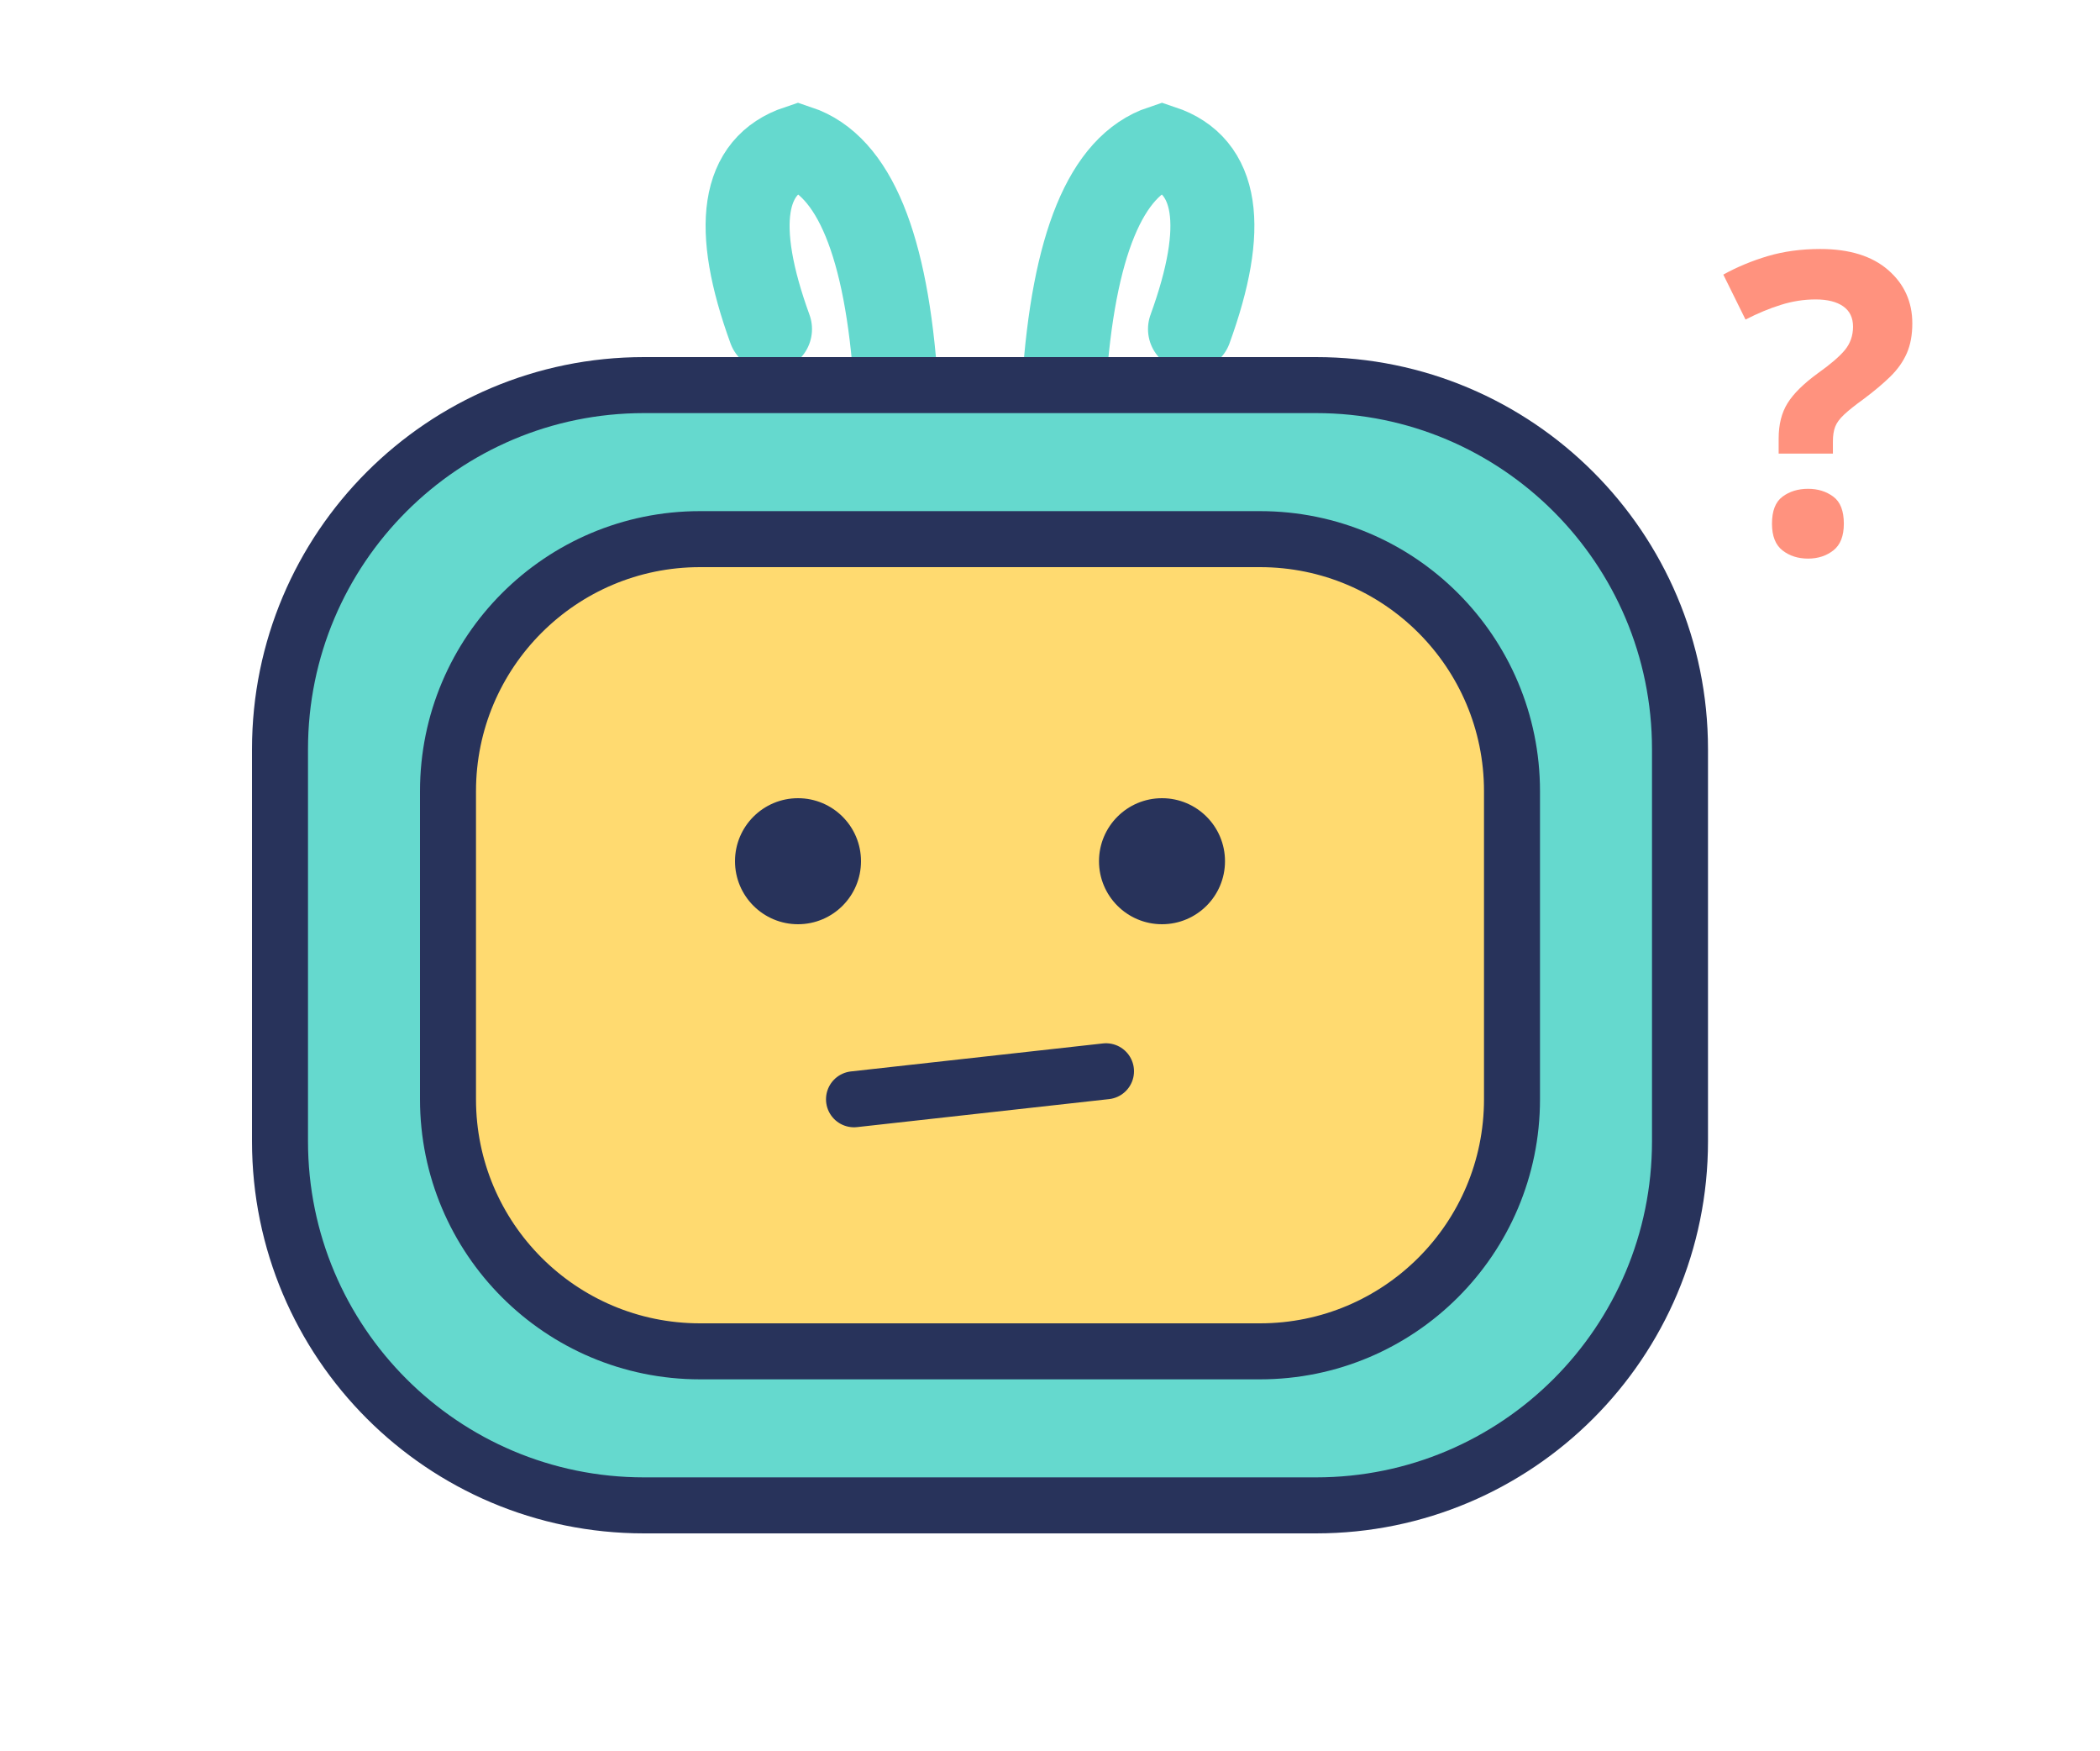
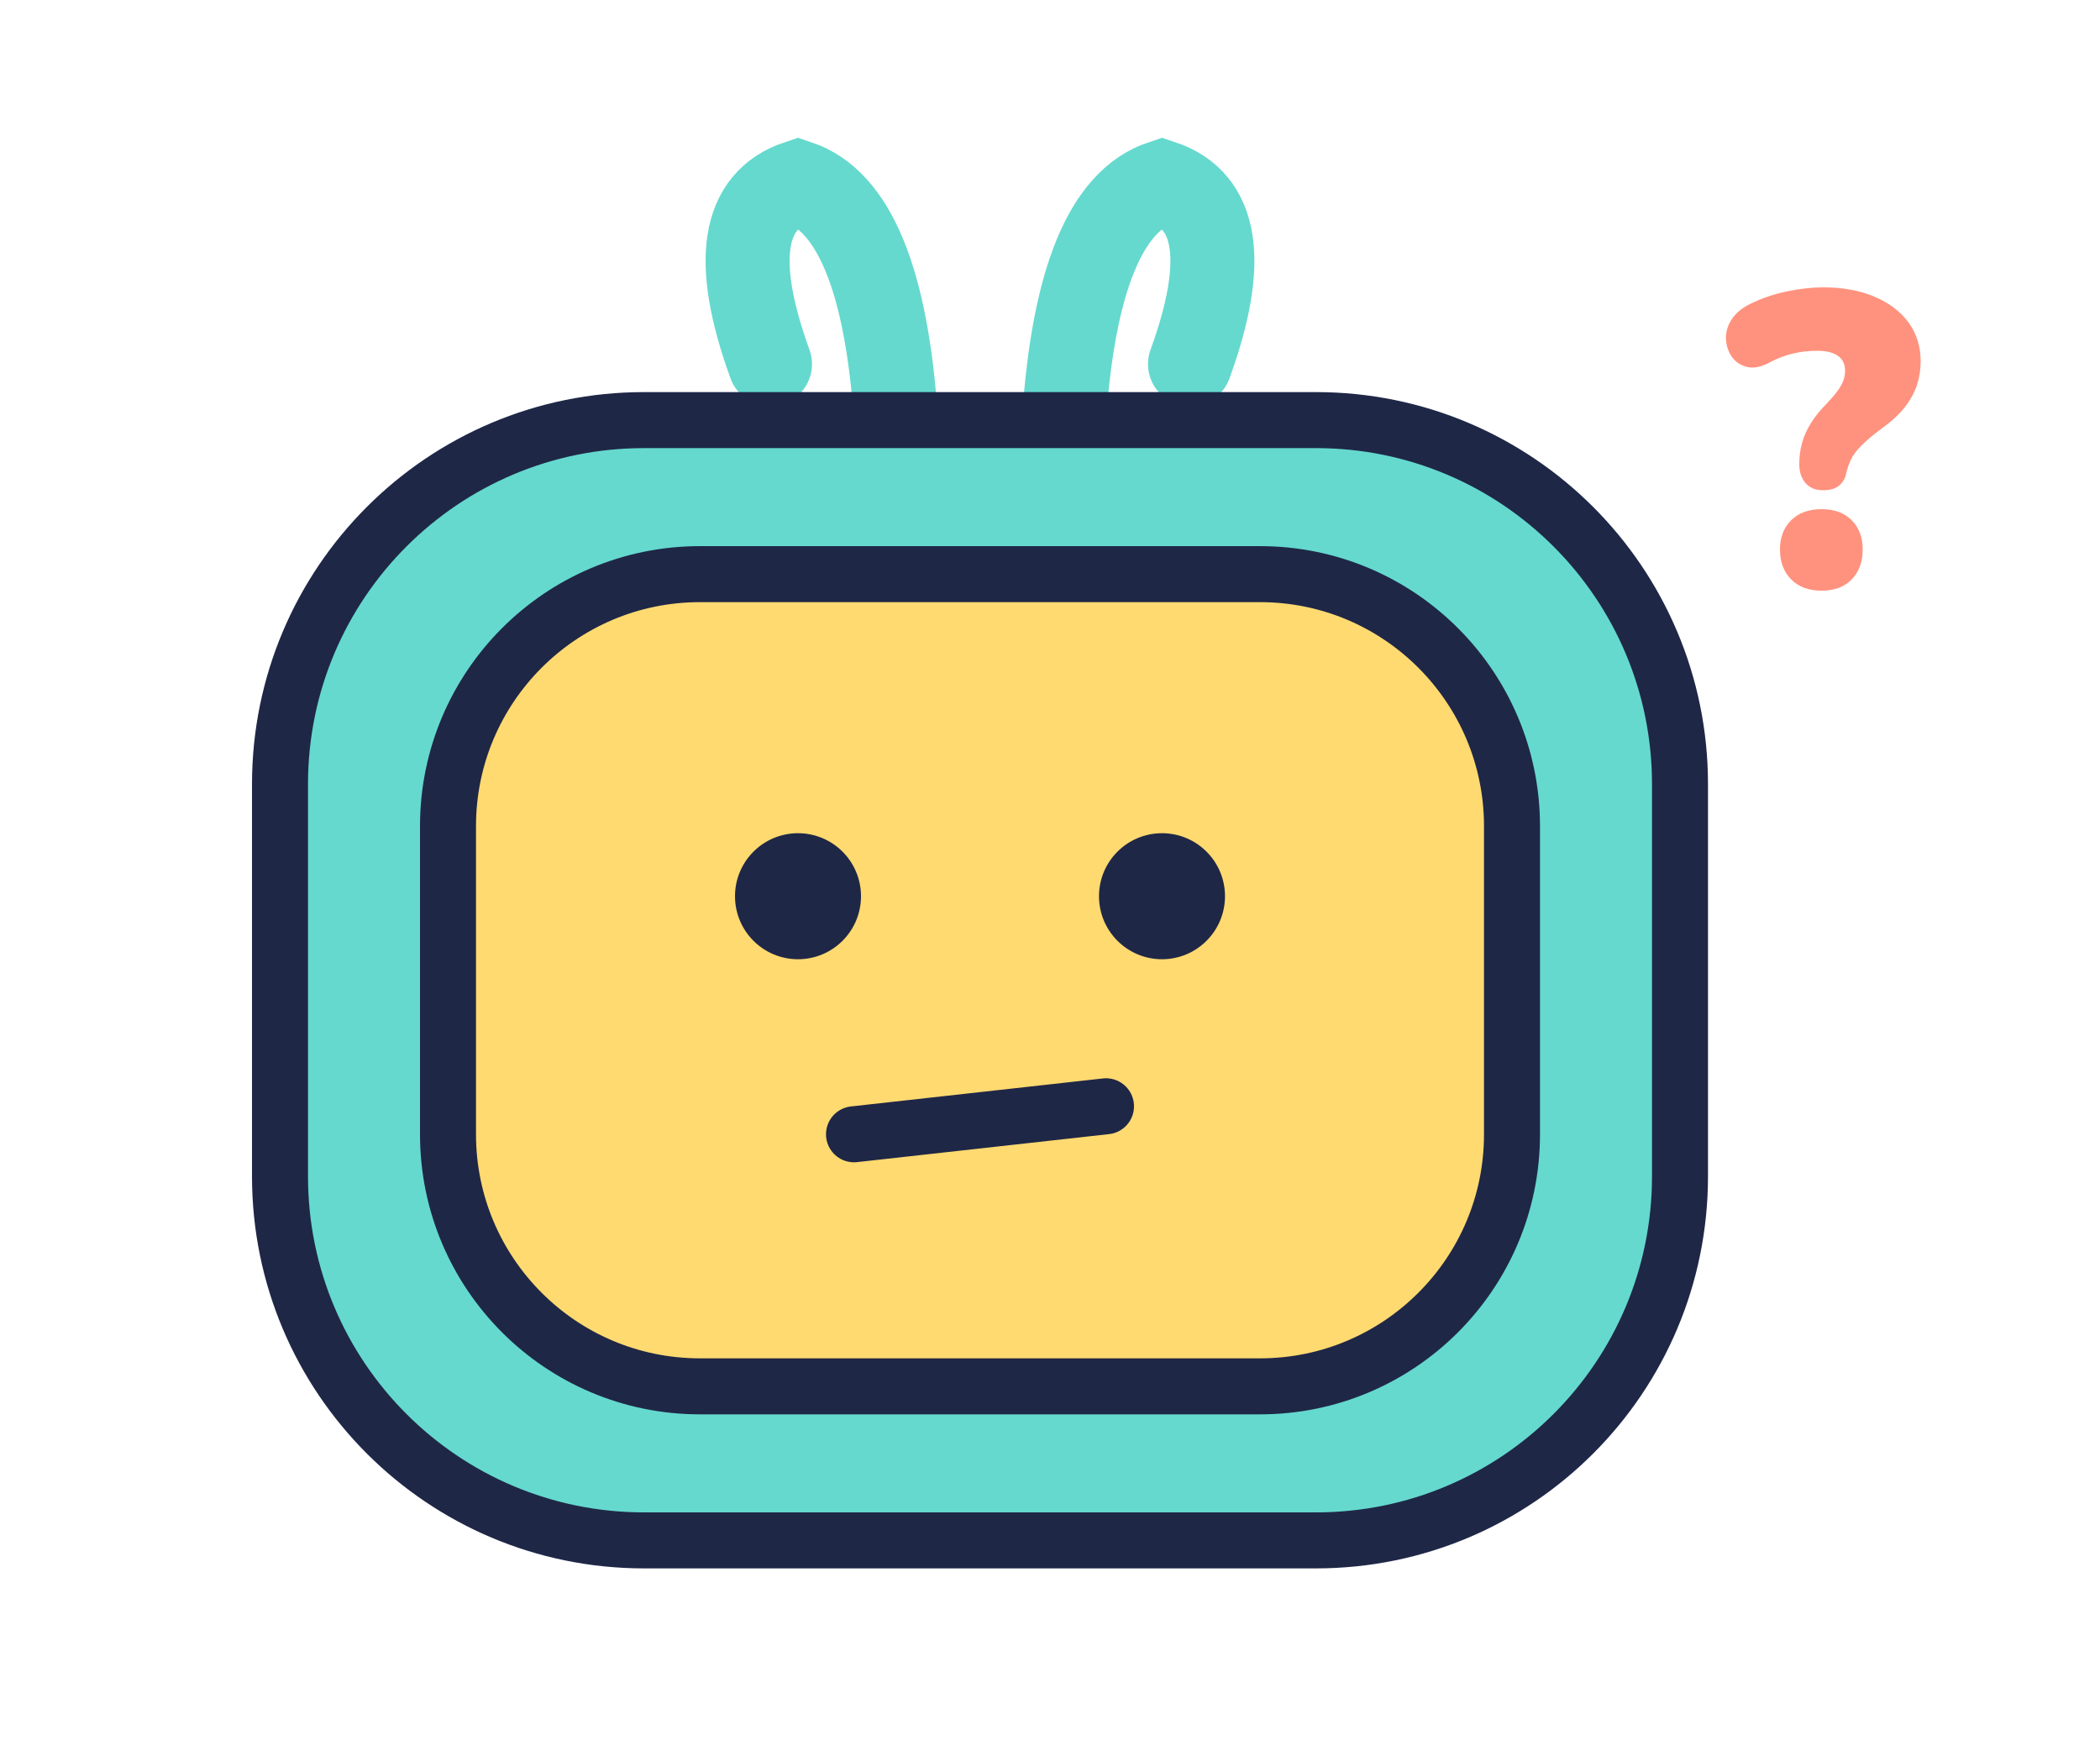
- <svg xmlns="http://www.w3.org/2000/svg" width="300" height="250" viewBox="0 0 300 240">
-   <path d="M110 42 Q102 20 114 16 Q126 20 128 50 M170 42 Q178 20 166 16 Q154 20 152 50" fill="none" stroke="#65D9CE" stroke-width="12" stroke-linecap="round" />
-   <rect x="40" y="50" width="200" height="160" rx="52" fill="#65D9CE" stroke="#28335B" stroke-width="8" />
-   <rect x="64" y="72" width="152" height="116" rx="36" fill="#FFDA70" stroke="#28335B" stroke-width="8" />
-   <circle cx="114" cy="118" r="9" fill="#28335B" />
-   <circle cx="166" cy="118" r="9" fill="#28335B" />
-   <path d="M122 152 L158 148" fill="none" stroke="#28335B" stroke-width="8" stroke-linecap="round" />
-   <text x="246" y="74" font-family="Nunito, sans-serif" font-size="60" font-weight="900" fill="#FF927E">?</text>
+ <svg xmlns="http://www.w3.org/2000/svg" width="300" height="250" viewBox="0 0 300 250">
+   <g transform="translate(0 10)">
+     <path d="M110 42 Q102 20 114 16 Q126 20 128 50 M170 42 Q178 20 166 16 Q154 20 152 50" fill="none" stroke="#65D9CE" stroke-width="12" stroke-linecap="round" />
+     <rect x="40" y="50" width="200" height="160" rx="52" fill="#65D9CE" stroke="#1F2747" stroke-width="8" />
+     <rect x="64" y="72" width="152" height="116" rx="36" fill="#FFDA70" stroke="#1F2747" stroke-width="8" />
+     <circle cx="114" cy="118" r="9" fill="#1F2747" />
+     <circle cx="166" cy="118" r="9" fill="#1F2747" />
+     <path d="M122 152 L158 148" fill="none" stroke="#1F2747" stroke-width="8" stroke-linecap="round" />
+     <path d="M260.4 60.02Q258.84 60.02 257.94 59Q257.04 57.98 257.04 56.3Q257.04 54.68 257.43 53.27Q257.82 51.86 258.69 50.45Q259.56 49.04 261 47.6Q261.96 46.58 262.53 45.8Q263.1 45.02 263.34 44.33Q263.58 43.64 263.58 42.92Q263.58 41.54 262.56 40.82Q261.54 40.1 259.62 40.1Q257.7 40.1 256.02 40.52Q254.34 40.94 252.78 41.78Q250.98 42.74 249.6 42.41Q248.22 42.08 247.44 41Q246.66 39.92 246.57 38.48Q246.48 37.04 247.35 35.66Q248.22 34.28 250.08 33.38Q252.54 32.18 255.3 31.61Q258.06 31.04 260.46 31.04Q264.6 31.04 267.75 32.36Q270.9 33.68 272.64 36.05Q274.38 38.42 274.38 41.6Q274.38 43.4 273.84 45.02Q273.3 46.64 272.1 48.17Q270.9 49.7 268.74 51.26Q266.88 52.64 265.86 53.69Q264.84 54.74 264.39 55.7Q263.94 56.66 263.7 57.8Q263.46 58.76 262.68 59.39Q261.9 60.02 260.4 60.02ZM260.22 74.36Q257.46 74.36 255.87 72.74Q254.28 71.12 254.28 68.48Q254.28 65.9 255.87 64.31Q257.46 62.72 260.22 62.72Q262.98 62.72 264.54 64.31Q266.1 65.9 266.1 68.48Q266.1 71.12 264.54 72.74Q262.98 74.36 260.22 74.36Z" fill="#FF927E" />
+   </g>
</svg>
